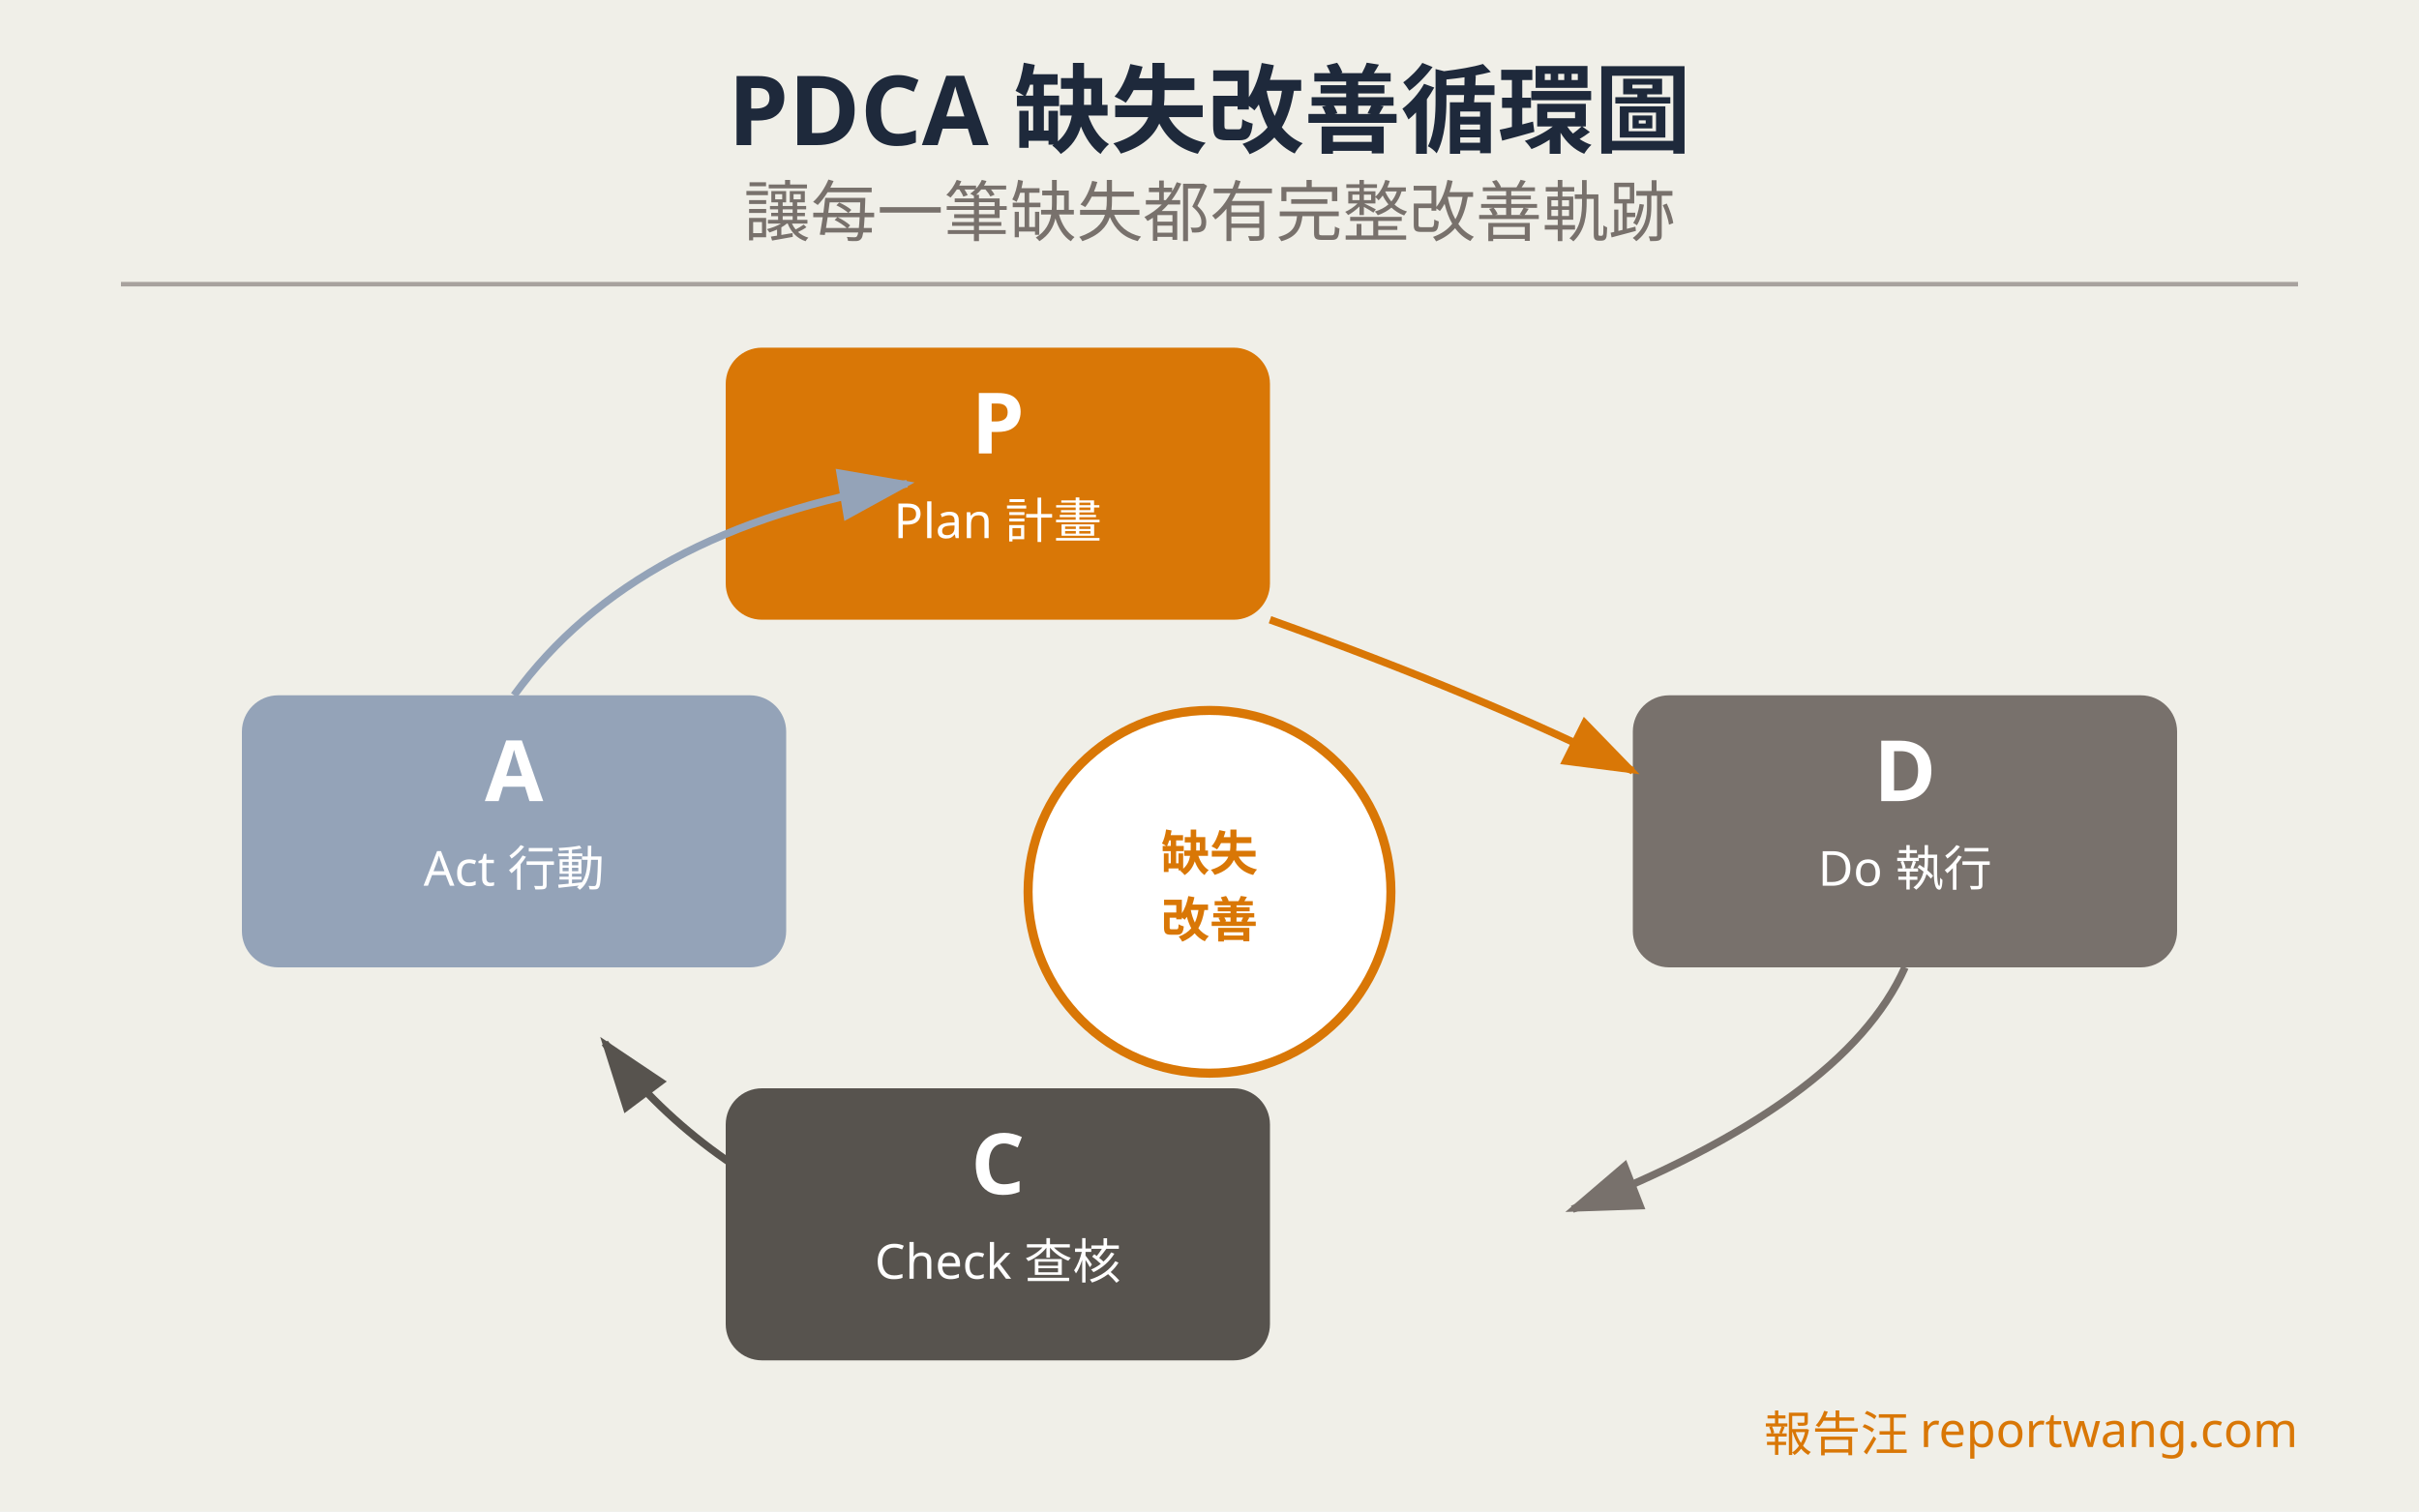
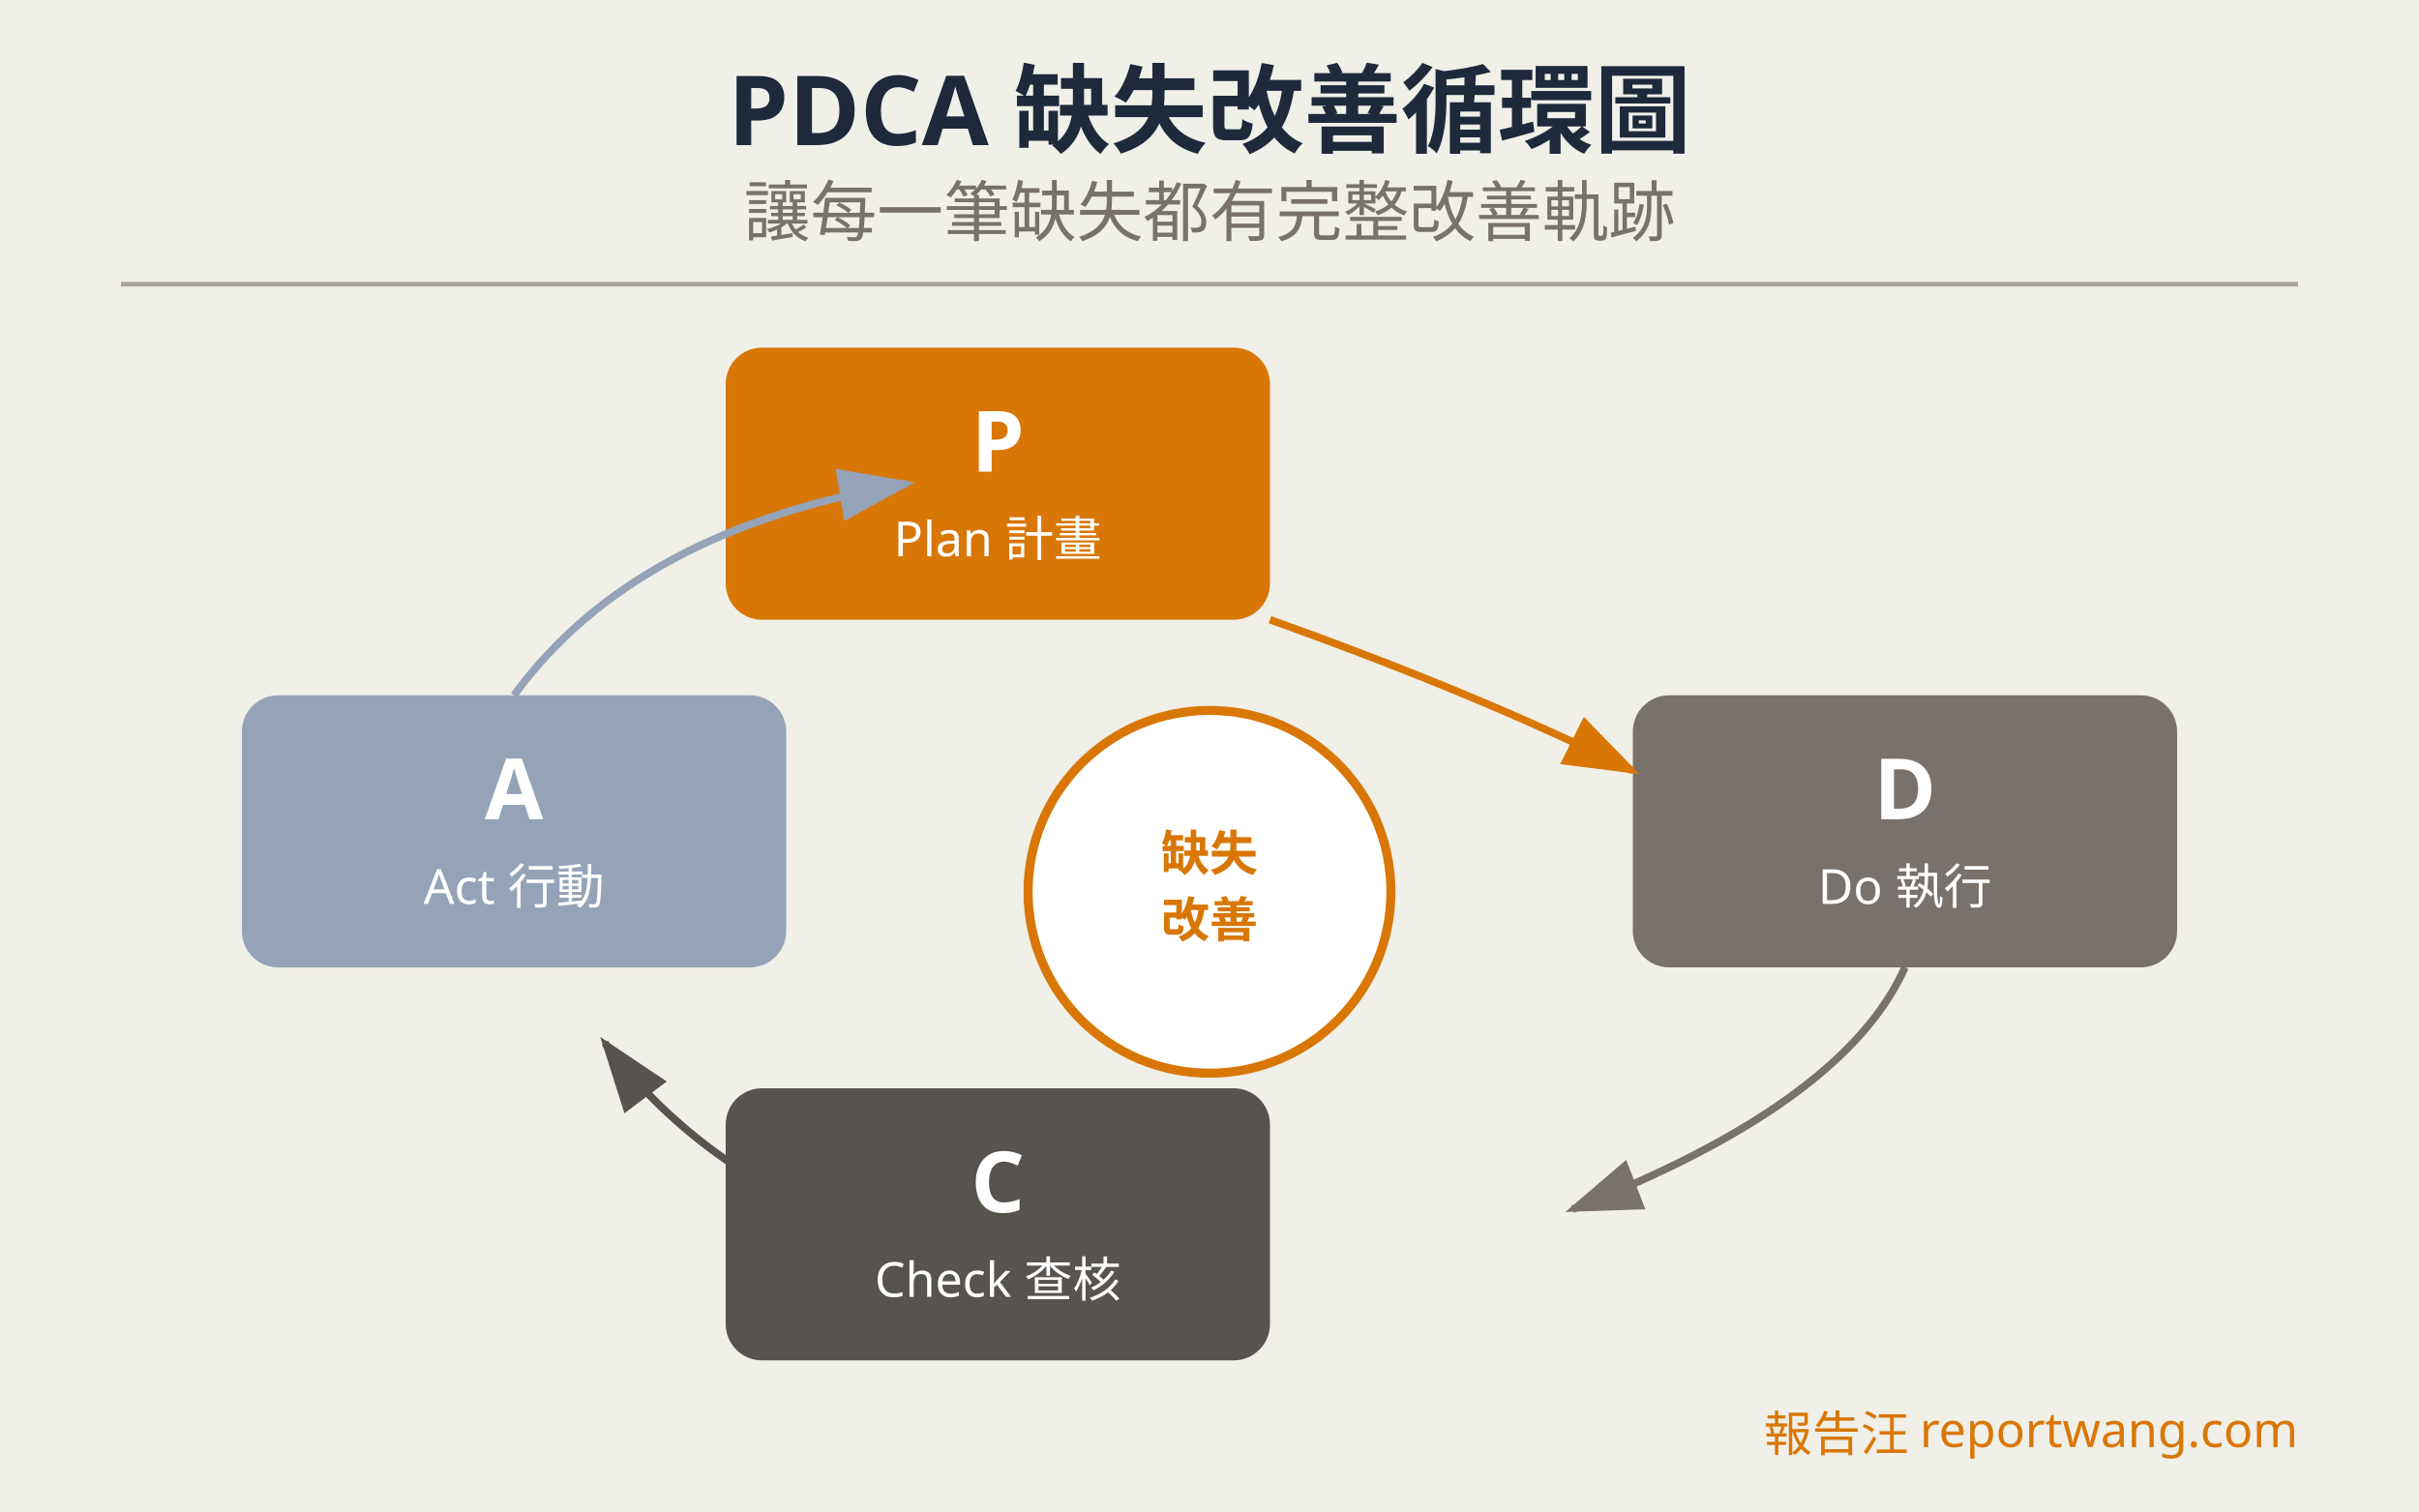
<svg xmlns="http://www.w3.org/2000/svg" width="800" height="500" viewBox="0 0 800 500" font-family="'Noto Sans TC', sans-serif">
  <rect width="800" height="500" fill="#f0efe8" />
  <text x="400" y="48" font-size="32" font-weight="700" fill="#1e293b" text-anchor="middle">PDCA 缺失改善循環圖</text>
  <text x="400" y="78" font-size="22" fill="#78716c" text-anchor="middle">讓每一筆缺失都有完整改善軌跡</text>
  <line x1="40" y1="94" x2="760" y2="94" stroke="#a8a29e" stroke-width="1.5" />
  <circle cx="400" cy="295" r="60" fill="#ffffff" stroke="#d97706" stroke-width="3" />
  <text x="400" y="288" font-size="16" font-weight="700" fill="#d97706" text-anchor="middle">缺失</text>
  <text x="400" y="310" font-size="16" font-weight="700" fill="#d97706" text-anchor="middle">改善</text>
  <rect x="240" y="115" width="180" height="90" rx="12" fill="#d97706" />
-   <text x="330" y="150" font-size="28" font-weight="700" fill="#ffffff" text-anchor="middle">P</text>
-   <text x="330" y="178" font-size="16" fill="#ffffff" text-anchor="middle">Plan 計畫</text>
+   <text x="330" y="156" font-size="28" font-weight="700" fill="#ffffff" text-anchor="middle">P</text>
+   <text x="330" y="184" font-size="16" fill="#ffffff" text-anchor="middle">Plan 計畫</text>
  <rect x="540" y="230" width="180" height="90" rx="12" fill="#78716c" />
-   <text x="630" y="265" font-size="28" font-weight="700" fill="#ffffff" text-anchor="middle">D</text>
-   <text x="630" y="293" font-size="16" fill="#ffffff" text-anchor="middle">Do 執行</text>
+   <text x="630" y="271" font-size="28" font-weight="700" fill="#ffffff" text-anchor="middle">D</text>
+   <text x="630" y="299" font-size="16" fill="#ffffff" text-anchor="middle">Do 執行</text>
  <rect x="240" y="360" width="180" height="90" rx="12" fill="#57534e" />
-   <text x="330" y="395" font-size="28" font-weight="700" fill="#ffffff" text-anchor="middle">C</text>
-   <text x="330" y="423" font-size="16" fill="#ffffff" text-anchor="middle">Check 查核</text>
+   <text x="330" y="401" font-size="28" font-weight="700" fill="#ffffff" text-anchor="middle">C</text>
+   <text x="330" y="429" font-size="16" fill="#ffffff" text-anchor="middle">Check 查核</text>
  <rect x="80" y="230" width="180" height="90" rx="12" fill="#94a3b8" />
-   <text x="170" y="265" font-size="28" font-weight="700" fill="#ffffff" text-anchor="middle">A</text>
-   <text x="170" y="293" font-size="16" fill="#ffffff" text-anchor="middle">Act 行動</text>
+   <text x="170" y="271" font-size="28" font-weight="700" fill="#ffffff" text-anchor="middle">A</text>
+   <text x="170" y="299" font-size="16" fill="#ffffff" text-anchor="middle">Act 行動</text>
  <path d="M420,205 Q490,230 540,255" stroke="#d97706" stroke-width="2.5" fill="none" marker-end="url(#arrow1)" />
  <path d="M630,320 Q610,365 520,400" stroke="#78716c" stroke-width="2.5" fill="none" marker-end="url(#arrow2)" />
  <path d="M280,405 Q230,385 200,345" stroke="#57534e" stroke-width="2.5" fill="none" marker-end="url(#arrow3)" />
  <path d="M170,230 Q210,175 300,160" stroke="#94a3b8" stroke-width="2.5" fill="none" marker-end="url(#arrow4)" />
  <defs>
    <marker id="arrow1" markerWidth="10" markerHeight="7" refX="9" refY="3.5" orient="auto">
      <polygon points="0 0, 10 3.5, 0 7" fill="#d97706" />
    </marker>
    <marker id="arrow2" markerWidth="10" markerHeight="7" refX="9" refY="3.5" orient="auto">
      <polygon points="0 0, 10 3.5, 0 7" fill="#78716c" />
    </marker>
    <marker id="arrow3" markerWidth="10" markerHeight="7" refX="9" refY="3.5" orient="auto">
      <polygon points="0 0, 10 3.5, 0 7" fill="#57534e" />
    </marker>
    <marker id="arrow4" markerWidth="10" markerHeight="7" refX="9" refY="3.5" orient="auto">
      <polygon points="0 0, 10 3.5, 0 7" fill="#94a3b8" />
    </marker>
  </defs>
  <text x="760" y="480" font-size="16" fill="#d97706" text-anchor="end" font-weight="400">報告汪 reportwang.com</text>
</svg>
